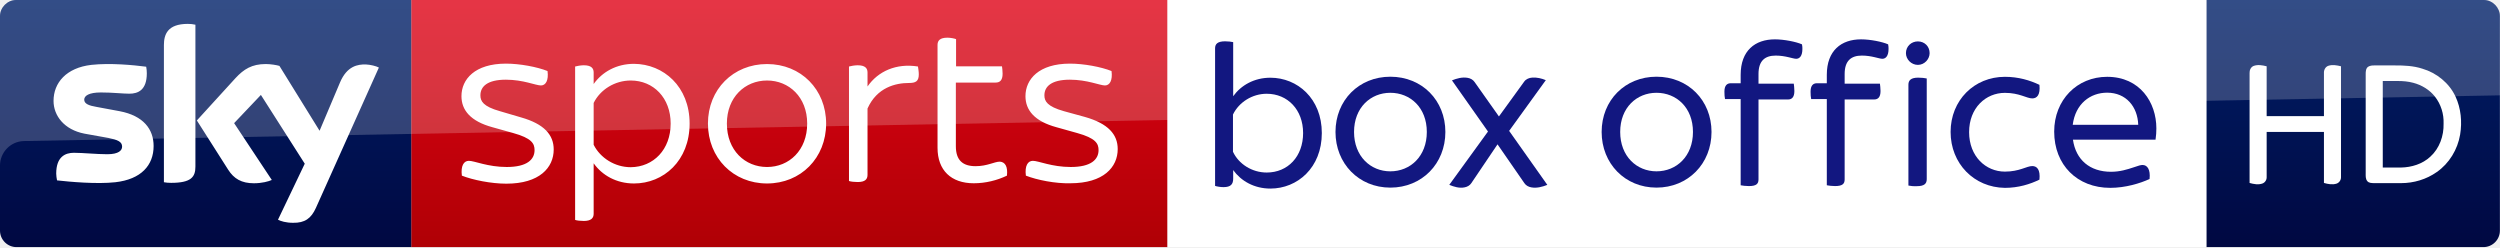
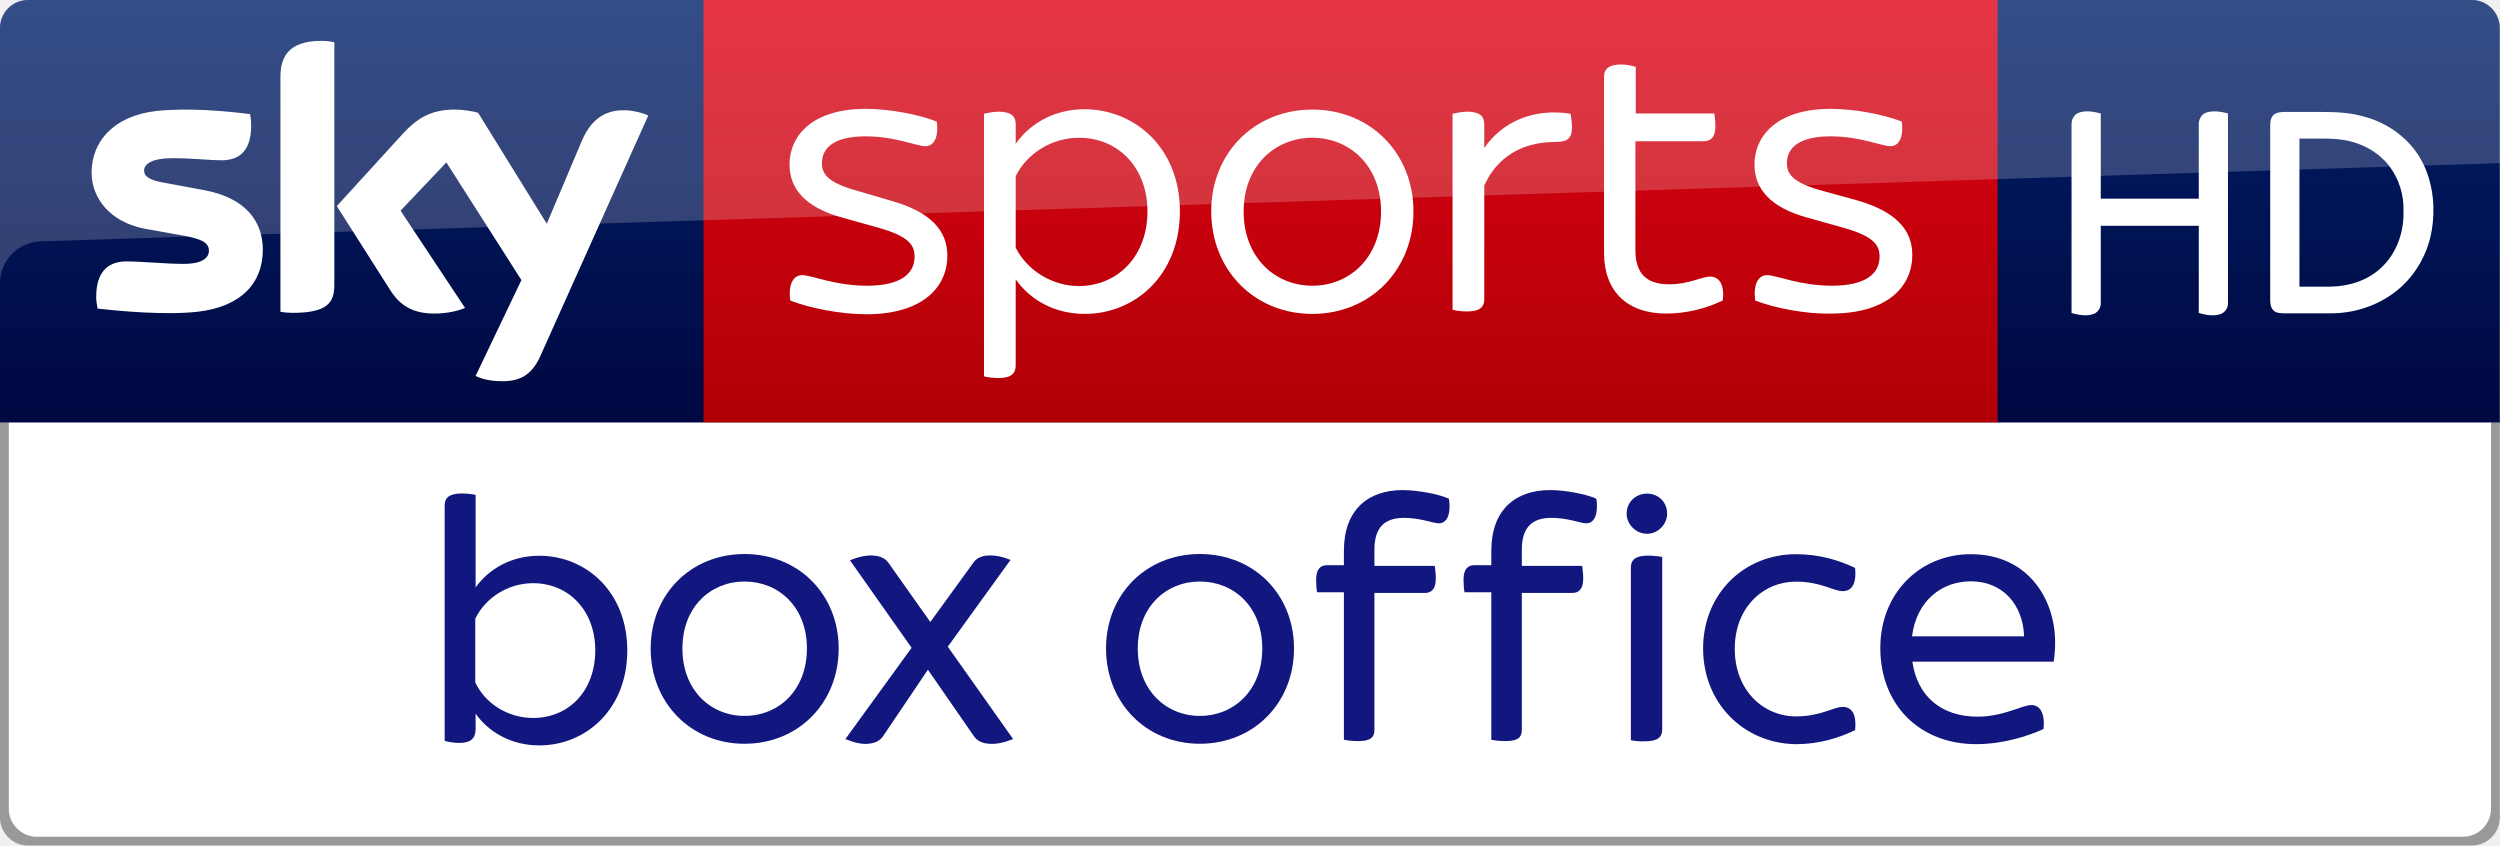
- <svg xmlns="http://www.w3.org/2000/svg" viewBox="0 0 1214.09 120" version="1.1" id="svg32" width="1214.09" height="120">
-   <defs id="defs36">
-     <linearGradient y2="-27.096" x2="99.851" y1="138.674" x1="99.851" gradientUnits="userSpaceOnUse" id="b-4" gradientTransform="matrix(-1,0,0,1,1214.04,1e-5)">
-       <stop id="stop19-3" stop-color="#00043b" offset="0" />
-       <stop id="stop21-9" stop-color="#002672" offset="1" />
+ <svg xmlns="http://www.w3.org/2000/svg" id="svg30" width="709.61" height="240" version="1.1" viewBox="0 0 709.61 240">
+   <defs id="defs34">
+     <linearGradient id="a" x1="-8599.2" x2="-8599.2" y1="-4719.4" y2="-4553.6" gradientTransform="rotate(180 -4107.9 -2290.4)" gradientUnits="userSpaceOnUse">
+       <stop id="stop10" stop-color="#a80002" offset="0" />
+       <stop id="stop12" stop-color="#ea021a" offset="1" />
    </linearGradient>
-     <linearGradient gradientTransform="rotate(180,-4107.903,-2290.35)" y2="-4553.606" x2="-8599.162" y1="-4719.377" x1="-8599.162" gradientUnits="userSpaceOnUse" id="a">
-       <stop id="stop12" stop-color="#a80002" offset="0" />
-       <stop id="stop14" stop-color="#ea021a" offset="1" />
-     </linearGradient>
-     <linearGradient y2="-27.096" x2="99.851" y1="138.674" x1="99.851" gradientUnits="userSpaceOnUse" id="b" gradientTransform="translate(0,9.333334e-6)">
-       <stop id="stop19" stop-color="#00043b" offset="0" />
+     <linearGradient id="linearGradient4552" x1="99.851" x2="99.851" y1="138.67" y2="-27.096" gradientTransform="matrix(-1 0 0 1 709.56 0)" gradientUnits="userSpaceOnUse">
+       <stop id="stop19-4" stop-color="#00043b" offset="0" />
      <stop id="stop21" stop-color="#002672" offset="1" />
    </linearGradient>
  </defs>
-   <path style="fill:url(#a)" id="path17" d="M 199.7,9.333334e-6 H 567 V 120 H 199.7 Z" />
-   <path style="fill:url(#b)" id="path24" d="M 199.7,120 H 8 c -4.4,0 -8,-3.6 -8,-8 V 7.9 C 0,3.7 3.5,9.333334e-6 7.9,9.333334e-6 h 191.8 z" />
-   <path style="fill:#ffffff" id="path26" d="m 135,106.7 c 1.3,0.7 3.9,1.5 7.3,1.5 5.7,0.1 8.8,-2.1 11.1,-7.2 L 184,32.8 c -1.3,-0.7 -4.1,-1.4 -6.3,-1.5 -3.9,-0.1 -9.2,0.7 -12.6,8.8 l -9.9,23.4 -19.5,-31.5 c -1.3,-0.4 -4.3,-0.9 -6.6,-0.9 -6.8,0 -10.7,2.5 -14.7,6.8 l -18.8,20.6 15.2,23.9 c 2.8,4.4 6.5,6.6 12.5,6.6 3.9,0 7.2,-0.9 8.7,-1.6 l -18.3,-27.6 13,-13.7 21.3,33.4 z M 94.9,80.9 c 0,5 -2,7.9 -11.8,7.9 -1.3,0 -2.4,-0.1 -3.5,-0.3 v -66.6 c 0,-5.1 1.7,-10.3 11.6,-10.3 1.2,0 2.5,0.1 3.7,0.4 z m -20.3,-10 c 0,9.4 -6.1,16.2 -18.6,17.6 -9,1 -22.1,-0.2 -28.3,-0.9 -0.2,-1 -0.4,-2.3 -0.4,-3.3 0,-8.2 4.4,-10.1 8.6,-10.1 4.3,0 11.1,0.7 16.2,0.7 5.6,0 7.2,-1.9 7.2,-3.7 0,-2.4 -2.2,-3.3 -6.6,-4.2 l -11.7,-2.1 c -9.8,-1.9 -15,-8.7 -15,-15.9 0,-8.8 6.2,-16.1 18.4,-17.5 9.2,-1 20.5,0.1 26.6,0.9 0.2,1.1 0.3,2.1 0.3,3.2 0,8.2 -4.3,9.9 -8.5,9.9 -3.2,0 -8.1,-0.6 -13.8,-0.6 -5.8,0 -8.1,1.6 -8.1,3.5 0,2 2.3,2.9 5.9,3.5 l 11.3,2.1 c 11.6,2.2 16.5,8.8 16.5,16.9 m 149.7,14.4 c -0.6,-4.7 0.9,-7.2 3.4,-7.2 2.7,0 9.2,3 18.4,3 9.8,0 13.5,-3.6 13.5,-8.2 0,-3.2 -1.4,-5.8 -10.4,-8.3 l -10,-2.8 c -10.7,-2.9 -15.1,-8.3 -15.1,-15.1 0,-8.2 6.5,-15.8 21.6,-15.8 6.8,0 15.2,1.6 20.2,3.6 0.6,4.6 -0.9,7 -3.2,7 -2.5,0 -8.6,-2.8 -17,-2.8 -9,0 -12.4,3.3 -12.4,7.6 0,2.8 1.3,5.4 9.5,7.7 l 10.2,3 c 11.3,3.2 15.9,8.5 15.9,15.6 0,8.8 -6.9,16.6 -23,16.6 -7.4,0 -16.3,-1.8 -21.6,-3.9 m 110.6,-25.3 c 0,18.1 -12.7,29.1 -27,29.1 -8.6,0 -15.5,-4 -19.6,-9.8 v 24.5 c 0,2.1 -1.2,3.5 -4.8,3.5 -1.6,0 -3.4,-0.2 -4.2,-0.5 V 32.3 c 0.8,-0.2 2.6,-0.6 4.2,-0.6 3.6,0 4.8,1.4 4.8,3.5 v 5.6 c 4.1,-5.8 11,-9.8 19.6,-9.8 14.3,0.1 27,11 27,29 m -9.2,0 c 0,-12.4 -8.3,-20.9 -19.4,-20.9 -7.7,0 -14.8,4.4 -18,10.9 v 20.3 c 3.2,6.4 10.3,10.9 18,10.9 11.1,-0.1 19.4,-8.6 19.4,-21.2 m 18.1,0 c 0,-16.6 12.3,-28.9 28.7,-28.9 16.5,0 28.7,12.4 28.7,28.9 0,16.7 -12.3,29.1 -28.7,29.1 -16.4,0 -28.7,-12.4 -28.7,-29.1 m 48.2,0 c 0,-12.8 -8.8,-20.9 -19.5,-20.9 -10.7,0 -19.5,8.1 -19.5,20.9 0,13 8.8,21.1 19.5,21.1 10.7,0 19.5,-8.1 19.5,-21.1 m 54.2,-23.9 c 0,3.4 -1.5,4.2 -4.8,4.2 -6.4,0 -15.5,2.1 -20.1,12.4 v 32.2 c 0,2.2 -1.2,3.5 -4.8,3.5 -1.6,0 -3.4,-0.2 -4.2,-0.5 v -55.6 c 0.8,-0.2 2.6,-0.6 4.2,-0.6 3.6,0 4.8,1.4 4.8,3.5 v 6.8 c 5.1,-7.4 14,-11.4 24.5,-9.7 0.1,0.7 0.4,2.4 0.4,3.8 m 52,49.2 c -0.6,-4.7 0.9,-7.2 3.4,-7.2 2.7,0 9.2,3 18.4,3 9.8,0 13.5,-3.6 13.5,-8.2 0,-3.2 -1.4,-5.8 -10.4,-8.3 l -10,-2.8 c -10.7,-2.9 -15.1,-8.3 -15.1,-15.1 0,-8.2 6.5,-15.8 21.6,-15.8 6.8,0 15.2,1.6 20.2,3.6 0.6,4.6 -0.9,7 -3.2,7 -2.4,0 -8.6,-2.8 -17,-2.8 -9,0 -12.4,3.3 -12.4,7.6 0,2.8 1.3,5.4 9.5,7.7 l 10.2,2.8 c 11.3,3.2 15.9,8.5 15.9,15.6 0,8.8 -6.9,16.6 -23,16.6 -7.3,0.2 -16.2,-1.6 -21.6,-3.7 m -9.2,0 c -4.8,2.3 -10.4,3.7 -16.1,3.7 -11,0 -17.6,-6.3 -17.6,-17.2 v -50 c 0,-2.1 1.2,-3.5 4.8,-3.5 1.6,0 3.4,0.4 4.2,0.7 v 13.2 h 22.3 c 0.1,0.7 0.3,2.2 0.3,3.6 0,3.3 -1.4,4.3 -3.4,4.3 h -19.3 v 30.9 c 0,6.8 3.3,9.7 9.6,9.7 5.7,0 9.1,-2.2 11.8,-2.2 2.6,0.2 3.9,2.5 3.4,6.8" />
-   <path id="path24-5" d="m 1071.48,120 h 134.56 c 4.4,0 8,-3.6 8,-8 l 5e-4,-104.1 c 0,-4.2 -3.5,-7.9 -7.9,-7.9 H 1071.48 Z" style="fill:url(#b-4);stroke-width:1" />
-   <path style="opacity:1;fill:#ffffff;stroke-width:0.48" id="path7" d="m 1094.386,32.04 c 2.05,-0.782 4.325,-0.37 6.384,0.158 v 24.197 h 27.821 V 35.506 c -0.096,-1.478 0.677,-3.062 2.141,-3.557 2.006,-0.653 4.147,-0.25 6.144,0.24 v 53.731 c 0.091,1.416 -0.806,2.789 -2.15,3.254 -2.011,0.648 -4.157,0.24 -6.134,-0.331 V 64.085 h -27.821 v 21.869 c 0.082,1.325 -0.73,2.63 -1.963,3.134 -2.054,0.778 -4.291,0.326 -6.331,-0.235 V 35.535 c -0.077,-1.402 0.557,-2.918 1.91,-3.494 z" />
-   <path style="opacity:1;fill:#ffffff;stroke-width:0.48" id="path9" d="m 1150.008,32.448 c 0.929,-0.6 2.008,-0.683 3.095,-0.675 h 9.918 c 4.521,-0.014 9.031,0.17 13.373,1.587 6.936,2.04 13.027,6.95 16.099,13.541 2.65,5.722 3.254,12.259 2.237,18.446 -1.21,7.243 -5.299,14.021 -11.362,18.221 -5.03,3.547 -11.198,5.381 -17.338,5.367 h -12.979 c -1.186,-0.029 -2.621,0.024 -3.432,-1.008 -0.898,-1.099 -0.744,-2.597 -0.754,-3.917 V 35.981 c 0,-1.234 0.058,-2.722 1.142,-3.533 m 7.152,6.893 v 42.019 h 8.89 c 5.107,-0.101 10.387,-1.709 14.179,-5.247 4.474,-4.022 6.629,-10.162 6.461,-16.094 0.187,-4.675 -1.291,-9.379 -4.171,-13.075 -2.65,-3.36 -6.48,-5.674 -10.603,-6.744 -2.469,-0.668 -4.997,-0.859 -7.537,-0.859 z" />
-   <path id="path28-1" d="M 8,9.333334e-6 C 3.6,9.333334e-6 0,3.6 0,8 V 80.4 c 0,-6.4 5.1,-11.7 11.5,-11.9 L 1214.09,46.301 V 8 c 0,-4.4 -3.6,-8 -8,-8 z" style="opacity:0.2;fill:#ffffff" />
-   <path d="M 1071.48,120 V 7.6293945e-6 L 567,0 v 120 z" id="path2-9" style="fill:#ffffff;fill-opacity:1;stroke-width:1" />
-   <g id="g4654">
-     <path style="fill:#121780;stroke-width:1.001" d="m 648.564,64.085 c 0,-15.417 11.413,-26.83 26.63,-26.83 15.417,0 26.73,11.513 26.73,26.83 0,15.417 -11.413,27.03 -26.73,27.03 -15.317,0 -26.63,-11.713 -26.63,-27.03 m 44.35,0 c 0,-11.813 -8.009,-19.021 -17.72,-19.021 -9.611,0 -17.62,7.208 -17.62,19.021 0,11.813 8.009,19.121 17.62,19.121 9.711,0 17.72,-7.308 17.72,-19.121" id="path8-2" />
-     <path style="fill:#121780;stroke-width:0.999" d="m 641.924,64.61 c 0,16.88 -11.886,26.968 -24.97,26.968 -7.891,0 -14.283,-3.696 -18.078,-8.989 v 4.195 c 0,2.697 -1.199,4.095 -4.694,4.095 -1.498,0 -3.196,-0.3 -4.095,-0.599 V 23.459 c 0,-2.097 1.199,-3.396 4.894,-3.396 1.498,0 2.996,0.2 3.895,0.4 v 26.268 c 3.795,-5.294 10.188,-8.989 18.078,-8.989 13.084,0 24.97,10.088 24.97,26.868 m -9.089,0 c 0,-11.286 -7.491,-19.077 -17.679,-19.077 -6.992,0 -13.484,4.095 -16.38,10.088 v 18.078 c 2.797,5.993 9.289,10.088 16.38,10.088 10.288,0 17.679,-7.791 17.679,-19.177" id="path8-2-9" />
-     <path style="fill:#121780;stroke-width:0.973" d="m 875.308,23.781 c 0,3.407 -1.363,4.77 -3.018,4.77 -1.557,0 -5.159,-1.557 -9.929,-1.557 -5.256,0 -8.371,2.531 -8.371,8.955 v 4.672 h 17.132 c 0.097,0.779 0.292,2.239 0.292,3.602 0,3.018 -1.265,4.088 -3.115,4.088 h -14.309 v 38.839 c 0,2.142 -1.071,3.212 -4.672,3.212 -1.46,0 -3.115,-0.195 -3.991,-0.389 V 48.116 h -7.593 c -0.195,-0.779 -0.292,-2.239 -0.292,-3.602 0,-3.018 1.265,-4.088 3.115,-4.088 h 4.77 v -4.088 c 0,-11.778 7.009,-17.229 16.645,-17.229 4.38,0 10.318,1.168 13.141,2.434 0.195,0.876 0.195,1.655 0.195,2.239" id="path8-2-4" />
-     <path style="fill:#121780;stroke-width:0.973" d="m 917.146,23.778 c 0,3.407 -1.363,4.77 -3.018,4.77 -1.557,0 -5.159,-1.557 -9.929,-1.557 -5.256,0 -8.371,2.531 -8.371,8.955 v 4.672 h 17.132 c 0.097,0.779 0.292,2.239 0.292,3.602 0,3.018 -1.265,4.088 -3.115,4.088 h -14.309 v 38.839 c 0,2.142 -1.071,3.212 -4.672,3.212 -1.46,0 -3.115,-0.195 -3.991,-0.389 V 48.113 h -7.593 c -0.195,-0.779 -0.292,-2.239 -0.292,-3.602 0,-3.018 1.265,-4.088 3.115,-4.088 h 4.77 v -4.088 c 0,-11.778 7.009,-17.229 16.645,-17.229 4.38,0 10.318,1.168 13.141,2.434 0.195,0.876 0.195,1.655 0.195,2.239" id="path8-2-4-5" />
-     <path style="fill:#121780;stroke-width:1.001" d="m 777.814,64.082 c 0,-15.417 11.413,-26.83 26.63,-26.83 15.417,0 26.73,11.513 26.73,26.83 0,15.417 -11.413,27.03 -26.73,27.03 -15.317,0 -26.63,-11.713 -26.63,-27.03 m 44.35,0 c 0,-11.813 -8.009,-19.021 -17.72,-19.021 -9.611,0 -17.62,7.208 -17.62,19.021 0,11.813 8.009,19.121 17.62,19.121 9.711,0 17.72,-7.308 17.72,-19.121" id="path8-2-1" />
-     <path style="fill:#121780;stroke-width:1" d="m 1046.808,67.815 h -40.116 c 1.401,9.804 8.203,15.606 18.507,15.606 4.302,0 7.803,-1.1 11.104,-2.201 2.201,-0.8 3.401,-1.1 4.202,-1.1 2.301,0 3.901,2.201 3.401,6.803 -4.502,2.101 -11.705,4.302 -19.108,4.302 -16.006,0 -27.211,-11.104 -27.211,-27.311 0,-15.406 11.104,-26.611 25.71,-26.611 16.006,0 23.91,12.505 23.91,25.01 0,1.701 -0.1,3.601 -0.4,5.502 m -40.216,-7.203 h 31.813 c -0.3,-8.804 -5.902,-15.606 -15.106,-15.606 -8.203,0 -15.406,5.402 -16.707,15.606" id="path8-3" />
-     <path style="fill:#121780;stroke-width:1" d="m 925.594,25.809 c 0,-3.3 2.6,-5.7 5.8,-5.7 3.2,0 5.7,2.4 5.7,5.7 0,2.9 -2.5,5.7 -5.7,5.7 -3.2,0 -5.8,-2.7 -5.8,-5.7 m 1.2,64.301 v -49.001 c 0,-2.1 1.2,-3.4 4.8,-3.4 1.5,0 3.3,0.2 4.1,0.4 v 48.901 c 0,2.2 -1.2,3.4 -4.8,3.4 -1.5,0.1 -3.2,-0.1 -4.1,-0.3" id="path8-8" />
-     <path style="fill:#121780;stroke-width:0.999" d="m 947.283,64.068 c 0,-15.379 11.484,-26.764 26.364,-26.764 6.591,0 12.183,1.698 16.777,3.895 0.499,4.893 -1.198,6.591 -3.495,6.591 -2.696,0 -6.192,-2.696 -13.282,-2.696 -9.287,0 -17.376,7.29 -17.376,19.074 0,11.784 8.089,19.174 17.376,19.174 7.09,0 10.586,-2.696 13.282,-2.696 2.297,0 3.995,1.698 3.495,6.591 -4.494,2.197 -10.186,3.995 -16.777,3.995 -14.98,-0.2 -26.364,-11.784 -26.364,-27.163" id="path8-7" />
-     <path d="m 705.118,39.031 c 2.369,-0.953 4.958,-1.67 7.529,-1.246 1.344,0.206 2.666,0.869 3.442,2.018 l 11.844,16.747 c 4.102,-5.65 8.208,-11.297 12.3,-16.954 0.89,-1.231 2.422,-1.817 3.895,-1.915 2.254,-0.154 4.502,0.384 6.574,1.246 -5.933,8.213 -11.878,16.418 -17.81,24.631 6.182,8.741 12.367,17.482 18.547,26.225 -2.419,0.948 -5.054,1.675 -7.668,1.231 -1.351,-0.214 -2.681,-0.878 -3.456,-2.038 l -13.063,-18.881 -12.72,18.845 c -0.722,1.121 -1.968,1.8 -3.257,2.04 -2.549,0.547 -5.105,-0.271 -7.454,-1.207 6.264,-8.635 12.535,-17.266 18.799,-25.903 -5.832,-8.28 -11.669,-16.558 -17.501,-24.84 z" id="path29" style="opacity:1;fill:#121780;fill-opacity:1;stroke-width:0.24" />
+   <path id="path24-6-6" d="m7.9 0c-4.4 0-7.9 3.7-7.9 7.9v112.1h709.56v-112.1c2e-5 -4.2-3.5-7.9-7.9-7.9z" fill="url(#linearGradient4552)" />
+   <g id="#ffffffff" transform="matrix(.48 0 0 .48 567 .0002425)" fill="#fff">
+     <path id="path7" d="m47.72 66.75c4.27-1.63 9.01-0.77 13.3 0.33v50.41h57.96v-43.52c-0.2-3.08 1.41-6.38 4.46-7.41 4.18-1.36 8.64-0.52 12.8 0.5v111.94c0.19 2.95-1.68 5.81-4.48 6.78-4.19 1.35-8.66 0.5-12.78-0.69v-51.58h-57.96v45.56c0.17 2.76-1.52 5.48-4.09 6.53-4.28 1.62-8.94 0.68-13.19-0.49v-111.08c-0.16-2.92 1.16-6.08 3.98-7.28z" />
+     <path id="path9" d="m163.6 67.6c1.935-1.25 4.183-1.423 6.447-1.407h20.664c9.42-0.029 18.815 0.355 27.86 3.307 14.45 4.25 27.14 14.48 33.54 28.21 5.52 11.92 6.78 25.54 4.66 38.43-2.52 15.09-11.04 29.21-23.67 37.96-10.48 7.39-23.33 11.21-36.12 11.18h-27.04c-2.47-0.06-5.46 0.05-7.15-2.1-1.87-2.29-1.55-5.41-1.57-8.16v-100.06c-0.01-2.57 0.12-5.67 2.38-7.36m14.9 14.359v87.541h18.52c10.64-0.21 21.64-3.56 29.54-10.93 9.32-8.38 13.81-21.17 13.46-33.53 0.39-9.74-2.69-19.54-8.69-27.24-5.52-7-13.5-11.82-22.09-14.05-5.145-1.391-10.41-1.79-15.703-1.79z" />
+   </g>
+   <path id="path15" d="m199.7 0h367.3v120h-367.3z" fill="url(#a)" />
+   <path id="path24" d="m135 106.7c1.3 0.7 3.9 1.5 7.3 1.5 5.7 0.1 8.8-2.1 11.1-7.2l30.6-68.2c-1.3-0.7-4.1-1.4-6.3-1.5-3.9-0.1-9.2 0.7-12.6 8.8l-9.9 23.4-19.5-31.5c-1.3-0.4-4.3-0.9-6.6-0.9-6.8 0-10.7 2.5-14.7 6.8l-18.8 20.6 15.2 23.9c2.8 4.4 6.5 6.6 12.5 6.6 3.9 0 7.2-0.9 8.7-1.6l-18.3-27.6 13-13.7 21.3 33.4zm-40.1-25.8c0 5-2 7.9-11.8 7.9-1.3 0-2.4-0.1-3.5-0.3v-66.6c0-5.1 1.7-10.3 11.6-10.3 1.2 0 2.5 0.1 3.7 0.4zm-20.3-10c0 9.4-6.1 16.2-18.6 17.6-9 1-22.1-0.2-28.3-0.9-0.2-1-0.4-2.3-0.4-3.3 0-8.2 4.4-10.1 8.6-10.1 4.3 0 11.1 0.7 16.2 0.7 5.6 0 7.2-1.9 7.2-3.7 0-2.4-2.2-3.3-6.6-4.2l-11.7-2.1c-9.8-1.9-15-8.7-15-15.9 0-8.8 6.2-16.1 18.4-17.5 9.2-1 20.5 0.1 26.6 0.9 0.2 1.1 0.3 2.1 0.3 3.2 0 8.2-4.3 9.9-8.5 9.9-3.2 0-8.1-0.6-13.8-0.6-5.8 0-8.1 1.6-8.1 3.5 0 2 2.3 2.9 5.9 3.5l11.3 2.1c11.6 2.2 16.5 8.8 16.5 16.9m149.7 14.4c-0.6-4.7 0.9-7.2 3.4-7.2 2.7 0 9.2 3 18.4 3 9.8 0 13.5-3.6 13.5-8.2 0-3.2-1.4-5.8-10.4-8.3l-10-2.8c-10.7-2.9-15.1-8.3-15.1-15.1 0-8.2 6.5-15.8 21.6-15.8 6.8 0 15.2 1.6 20.2 3.6 0.6 4.6-0.9 7-3.2 7-2.5 0-8.6-2.8-17-2.8-9 0-12.4 3.3-12.4 7.6 0 2.8 1.3 5.4 9.5 7.7l10.2 3c11.3 3.2 15.9 8.5 15.9 15.6 0 8.8-6.9 16.6-23 16.6-7.4 0-16.3-1.8-21.6-3.9m110.6-25.3c0 18.1-12.7 29.1-27 29.1-8.6 0-15.5-4-19.6-9.8v24.5c0 2.1-1.2 3.5-4.8 3.5-1.6 0-3.4-0.2-4.2-0.5v-74.5c0.8-0.2 2.6-0.6 4.2-0.6 3.6 0 4.8 1.4 4.8 3.5v5.6c4.1-5.8 11-9.8 19.6-9.8 14.3 0.1 27 11 27 29m-9.2 0c0-12.4-8.3-20.9-19.4-20.9-7.7 0-14.8 4.4-18 10.9v20.3c3.2 6.4 10.3 10.9 18 10.9 11.1-0.1 19.4-8.6 19.4-21.2m18.1 0c0-16.6 12.3-28.9 28.7-28.9 16.5 0 28.7 12.4 28.7 28.9 0 16.7-12.3 29.1-28.7 29.1s-28.7-12.4-28.7-29.1m48.2 0c0-12.8-8.8-20.9-19.5-20.9s-19.5 8.1-19.5 20.9c0 13 8.8 21.1 19.5 21.1s19.5-8.1 19.5-21.1m54.2-23.9c0 3.4-1.5 4.2-4.8 4.2-6.4 0-15.5 2.1-20.1 12.4v32.2c0 2.2-1.2 3.5-4.8 3.5-1.6 0-3.4-0.2-4.2-0.5v-55.6c0.8-0.2 2.6-0.6 4.2-0.6 3.6 0 4.8 1.4 4.8 3.5v6.8c5.1-7.4 14-11.4 24.5-9.7 0.1 0.7 0.4 2.4 0.4 3.8m52 49.2c-0.6-4.7 0.9-7.2 3.4-7.2 2.7 0 9.2 3 18.4 3 9.8 0 13.5-3.6 13.5-8.2 0-3.2-1.4-5.8-10.4-8.3l-10-2.8c-10.7-2.9-15.1-8.3-15.1-15.1 0-8.2 6.5-15.8 21.6-15.8 6.8 0 15.2 1.6 20.2 3.6 0.6 4.6-0.9 7-3.2 7-2.4 0-8.6-2.8-17-2.8-9 0-12.4 3.3-12.4 7.6 0 2.8 1.3 5.4 9.5 7.7l10.2 2.8c11.3 3.2 15.9 8.5 15.9 15.6 0 8.8-6.9 16.6-23 16.6-7.3 0.2-16.2-1.6-21.6-3.7m-9.2 0c-4.8 2.3-10.4 3.7-16.1 3.7-11 0-17.6-6.3-17.6-17.2v-50c0-2.1 1.2-3.5 4.8-3.5 1.6 0 3.4 0.4 4.2 0.7v13.2h22.3c0.1 0.7 0.3 2.2 0.3 3.6 0 3.3-1.4 4.3-3.4 4.3h-19.3v30.9c0 6.8 3.3 9.7 9.6 9.7 5.7 0 9.1-2.2 11.8-2.2 2.6 0.2 3.9 2.5 3.4 6.8" fill="#fff" />
+   <path id="path28" d="m8 0c-4.4 0-8 3.6-8 8v72.4c0-6.4 5.1-11.7 11.5-11.9l698.11-22.199v-38.301c0-4.4-3.6-8-8-8z" fill="#fff" opacity=".2" />
+   <path id="path24-6-6-7" d="m7.9 240c-4.4 0-7.9-3.7-7.9-7.9v-112.1h709.56v112.1c2e-5 4.2-3.5 7.9-7.9 7.9z" fill="#999" />
+   <path id="path24-6-6-7-2" d="m10.4 237.5c-4.4 0-7.9-3.7-7.9-7.9v-109.6h704.56v109.6c1e-5 4.2-3.5 7.9-7.9 7.9z" fill="#fff" />
+   <g id="g4582" transform="translate(-463.87 120)">
+     <path id="path8-2" d="m648.56 64.085c0-15.417 11.413-26.83 26.63-26.83 15.417 0 26.73 11.513 26.73 26.83 0 15.417-11.413 27.03-26.73 27.03-15.317 0-26.63-11.713-26.63-27.03m44.35 0c0-11.813-8.009-19.021-17.72-19.021-9.611 0-17.62 7.208-17.62 19.021 0 11.813 8.009 19.121 17.62 19.121 9.711 0 17.72-7.308 17.72-19.121" fill="#121780" stroke-width="1.001" />
+     <path id="path8-2-9" d="m641.92 64.61c0 16.88-11.886 26.968-24.97 26.968-7.891 0-14.283-3.696-18.078-8.989v4.195c0 2.697-1.199 4.095-4.694 4.095-1.498 0-3.196-0.3-4.095-0.599v-66.82c0-2.098 1.199-3.396 4.894-3.396 1.498 0 2.996 0.2 3.895 0.4v26.268c3.795-5.294 10.188-8.989 18.078-8.989 13.084 0 24.97 10.088 24.97 26.868m-9.089 0c0-11.286-7.491-19.077-17.679-19.077-6.992 0-13.484 4.095-16.38 10.088v18.078c2.797 5.993 9.289 10.088 16.38 10.088 10.288 0 17.679-7.791 17.679-19.177" fill="#121780" stroke-width=".999" />
+     <path id="path8-2-4" d="m875.31 23.781c0 3.407-1.363 4.77-3.018 4.77-1.558 0-5.159-1.558-9.929-1.558-5.256 0-8.371 2.531-8.371 8.955v4.672h17.132c0.097 0.779 0.292 2.239 0.292 3.602 0 3.018-1.265 4.088-3.115 4.088h-14.309v38.839c0 2.142-1.071 3.212-4.672 3.212-1.46 0-3.115-0.195-3.991-0.389v-41.857h-7.593c-0.195-0.779-0.292-2.239-0.292-3.602 0-3.018 1.265-4.088 3.115-4.088h4.77v-4.088c0-11.778 7.009-17.229 16.645-17.229 4.38 0 10.318 1.168 13.141 2.433 0.195 0.876 0.195 1.655 0.195 2.239" fill="#121780" stroke-width=".973" />
+     <path id="path8-2-4-5" d="m917.15 23.778c0 3.407-1.363 4.77-3.018 4.77-1.558 0-5.159-1.558-9.929-1.558-5.256 0-8.371 2.531-8.371 8.955v4.672h17.132c0.097 0.779 0.292 2.239 0.292 3.602 0 3.018-1.265 4.088-3.115 4.088h-14.309v38.839c0 2.142-1.071 3.212-4.672 3.212-1.46 0-3.115-0.195-3.991-0.389v-41.857h-7.593c-0.195-0.779-0.292-2.239-0.292-3.602 0-3.018 1.265-4.088 3.115-4.088h4.77v-4.088c0-11.778 7.009-17.229 16.645-17.229 4.38 0 10.318 1.168 13.141 2.433 0.195 0.876 0.195 1.655 0.195 2.239" fill="#121780" stroke-width=".973" />
+     <path id="path8-2-1" d="m777.81 64.082c0-15.417 11.413-26.83 26.63-26.83 15.417 0 26.73 11.513 26.73 26.83 0 15.417-11.413 27.03-26.73 27.03-15.317 0-26.63-11.713-26.63-27.03m44.35 0c0-11.813-8.009-19.021-17.72-19.021-9.611 0-17.62 7.208-17.62 19.021 0 11.813 8.009 19.121 17.62 19.121 9.711 0 17.72-7.308 17.72-19.121" fill="#121780" stroke-width="1.001" />
+     <g id="g10-8" transform="matrix(1.0004 0 0 1.0004 315.51 2.389)">
+       <path id="path8-3" d="m731 65.4h-40.1c1.4 9.8 8.2 15.6 18.5 15.6 4.3 0 7.8-1.1 11.1-2.2 2.2-0.8 3.4-1.1 4.2-1.1 2.3 0 3.9 2.2 3.4 6.8-4.5 2.1-11.7 4.3-19.1 4.3-16 0-27.2-11.1-27.2-27.3 0-15.4 11.1-26.6 25.7-26.6 16 0 23.9 12.5 23.9 25 0 1.7-0.1 3.6-0.4 5.5m-40.2-7.2h31.8c-0.3-8.8-5.9-15.6-15.1-15.6-8.2 0-15.4 5.4-16.7 15.6" fill="#121780" />
+     </g>
+     <g id="g10-5" transform="matrix(1 0 0 1 185.68 2.3082)">
+       <path id="path8-8" d="m739.9 23.5c0-3.3 2.6-5.7 5.8-5.7s5.7 2.4 5.7 5.7c0 2.9-2.5 5.7-5.7 5.7s-5.8-2.7-5.8-5.7m1.2 64.3v-49c0-2.1 1.2-3.4 4.8-3.4 1.5 0 3.3 0.2 4.1 0.4v48.9c0 2.2-1.2 3.4-4.8 3.4-1.5 0.1-3.2-0.1-4.1-0.3" fill="#121780" />
+     </g>
+     <g id="g10-2" transform="matrix(.99864 0 0 .99864 303.36 2.2526)">
+       <path id="path8-7" d="m644.8 61.9c0-15.4 11.5-26.8 26.4-26.8 6.6 0 12.2 1.7 16.8 3.9 0.5 4.9-1.2 6.6-3.5 6.6-2.7 0-6.2-2.7-13.3-2.7-9.3 0-17.4 7.3-17.4 19.1s8.1 19.2 17.4 19.2c7.1 0 10.6-2.7 13.3-2.7 2.3 0 4 1.7 3.5 6.6-4.5 2.2-10.2 4-16.8 4-15-0.2-26.4-11.8-26.4-27.2" fill="#121780" />
+     </g>
+     <path id="path29" d="m705.12 39.031c2.369-0.953 4.958-1.67 7.529-1.246 1.344 0.206 2.666 0.869 3.442 2.018l11.844 16.747c4.102-5.65 8.208-11.297 12.3-16.954 0.89-1.231 2.422-1.817 3.895-1.915 2.254-0.154 4.502 0.384 6.574 1.246-5.933 8.213-11.878 16.418-17.81 24.631 6.182 8.741 12.367 17.482 18.547 26.225-2.419 0.948-5.054 1.675-7.668 1.231-1.351-0.214-2.681-0.878-3.456-2.038l-13.063-18.881-12.72 18.845c-0.722 1.121-1.968 1.8-3.257 2.04-2.549 0.547-5.105-0.271-7.454-1.207 6.264-8.635 12.535-17.266 18.799-25.903-5.832-8.28-11.669-16.558-17.501-24.84z" fill="#121780" stroke-width=".24" />
  </g>
</svg>
